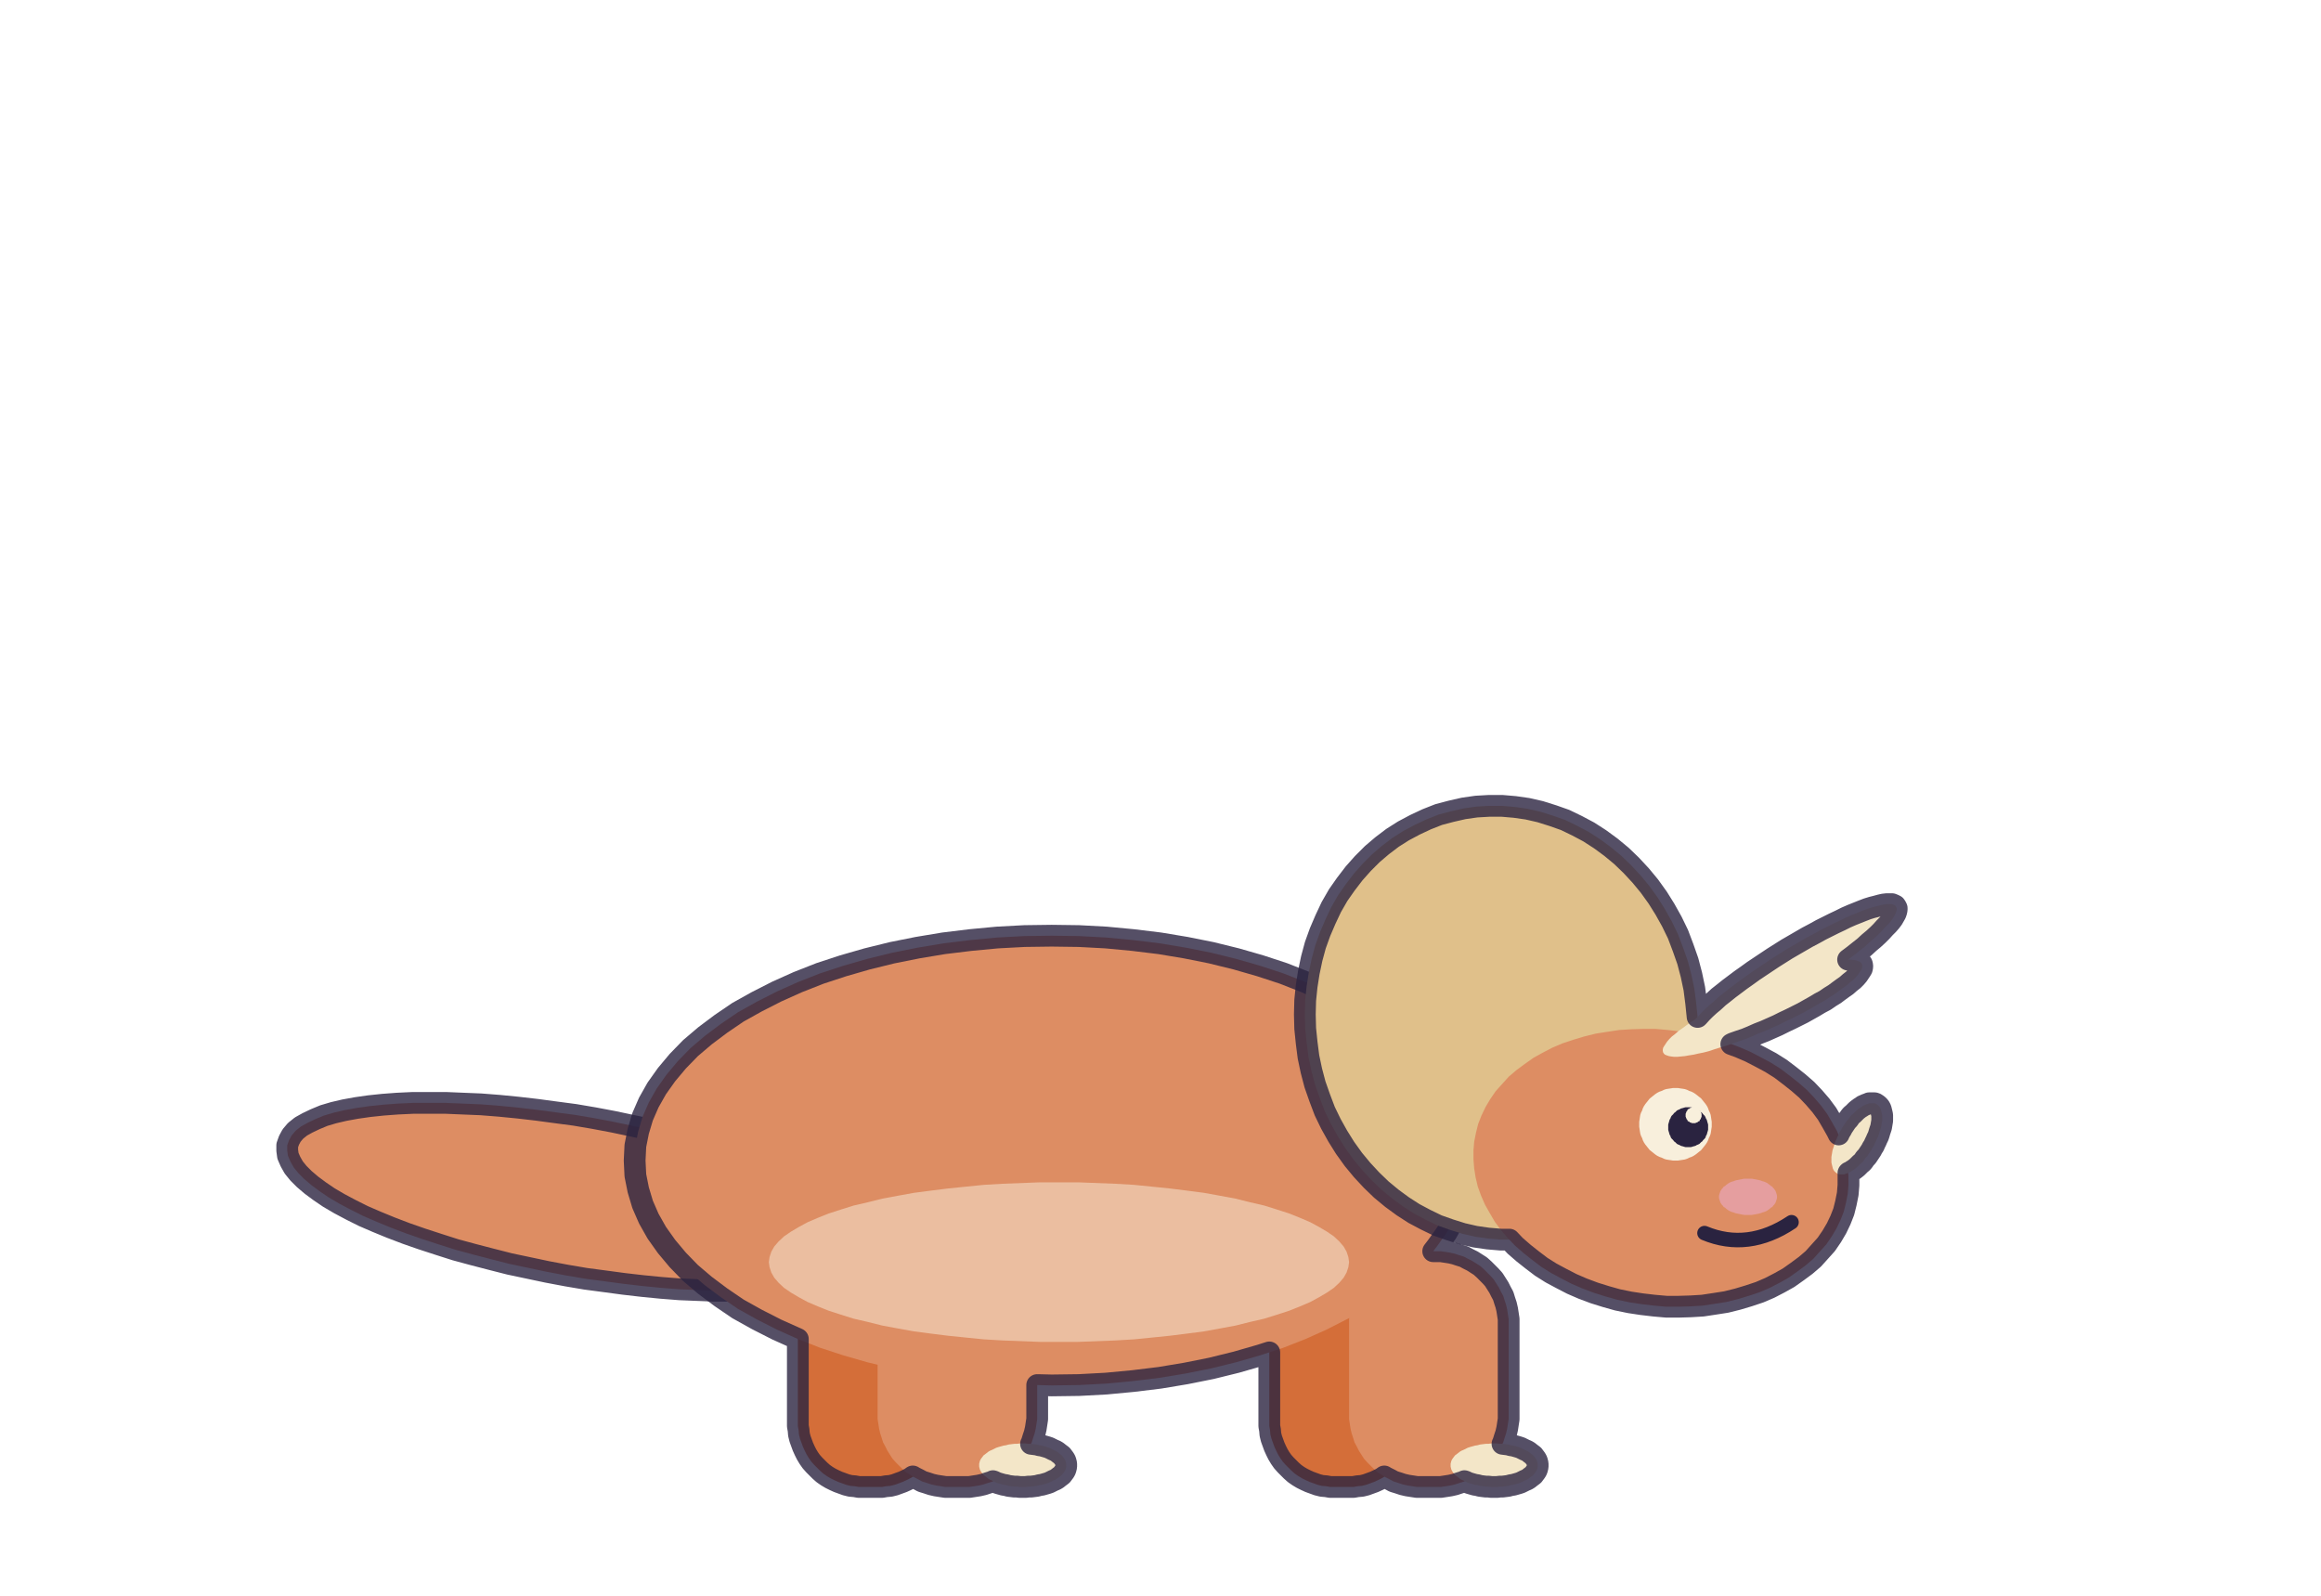
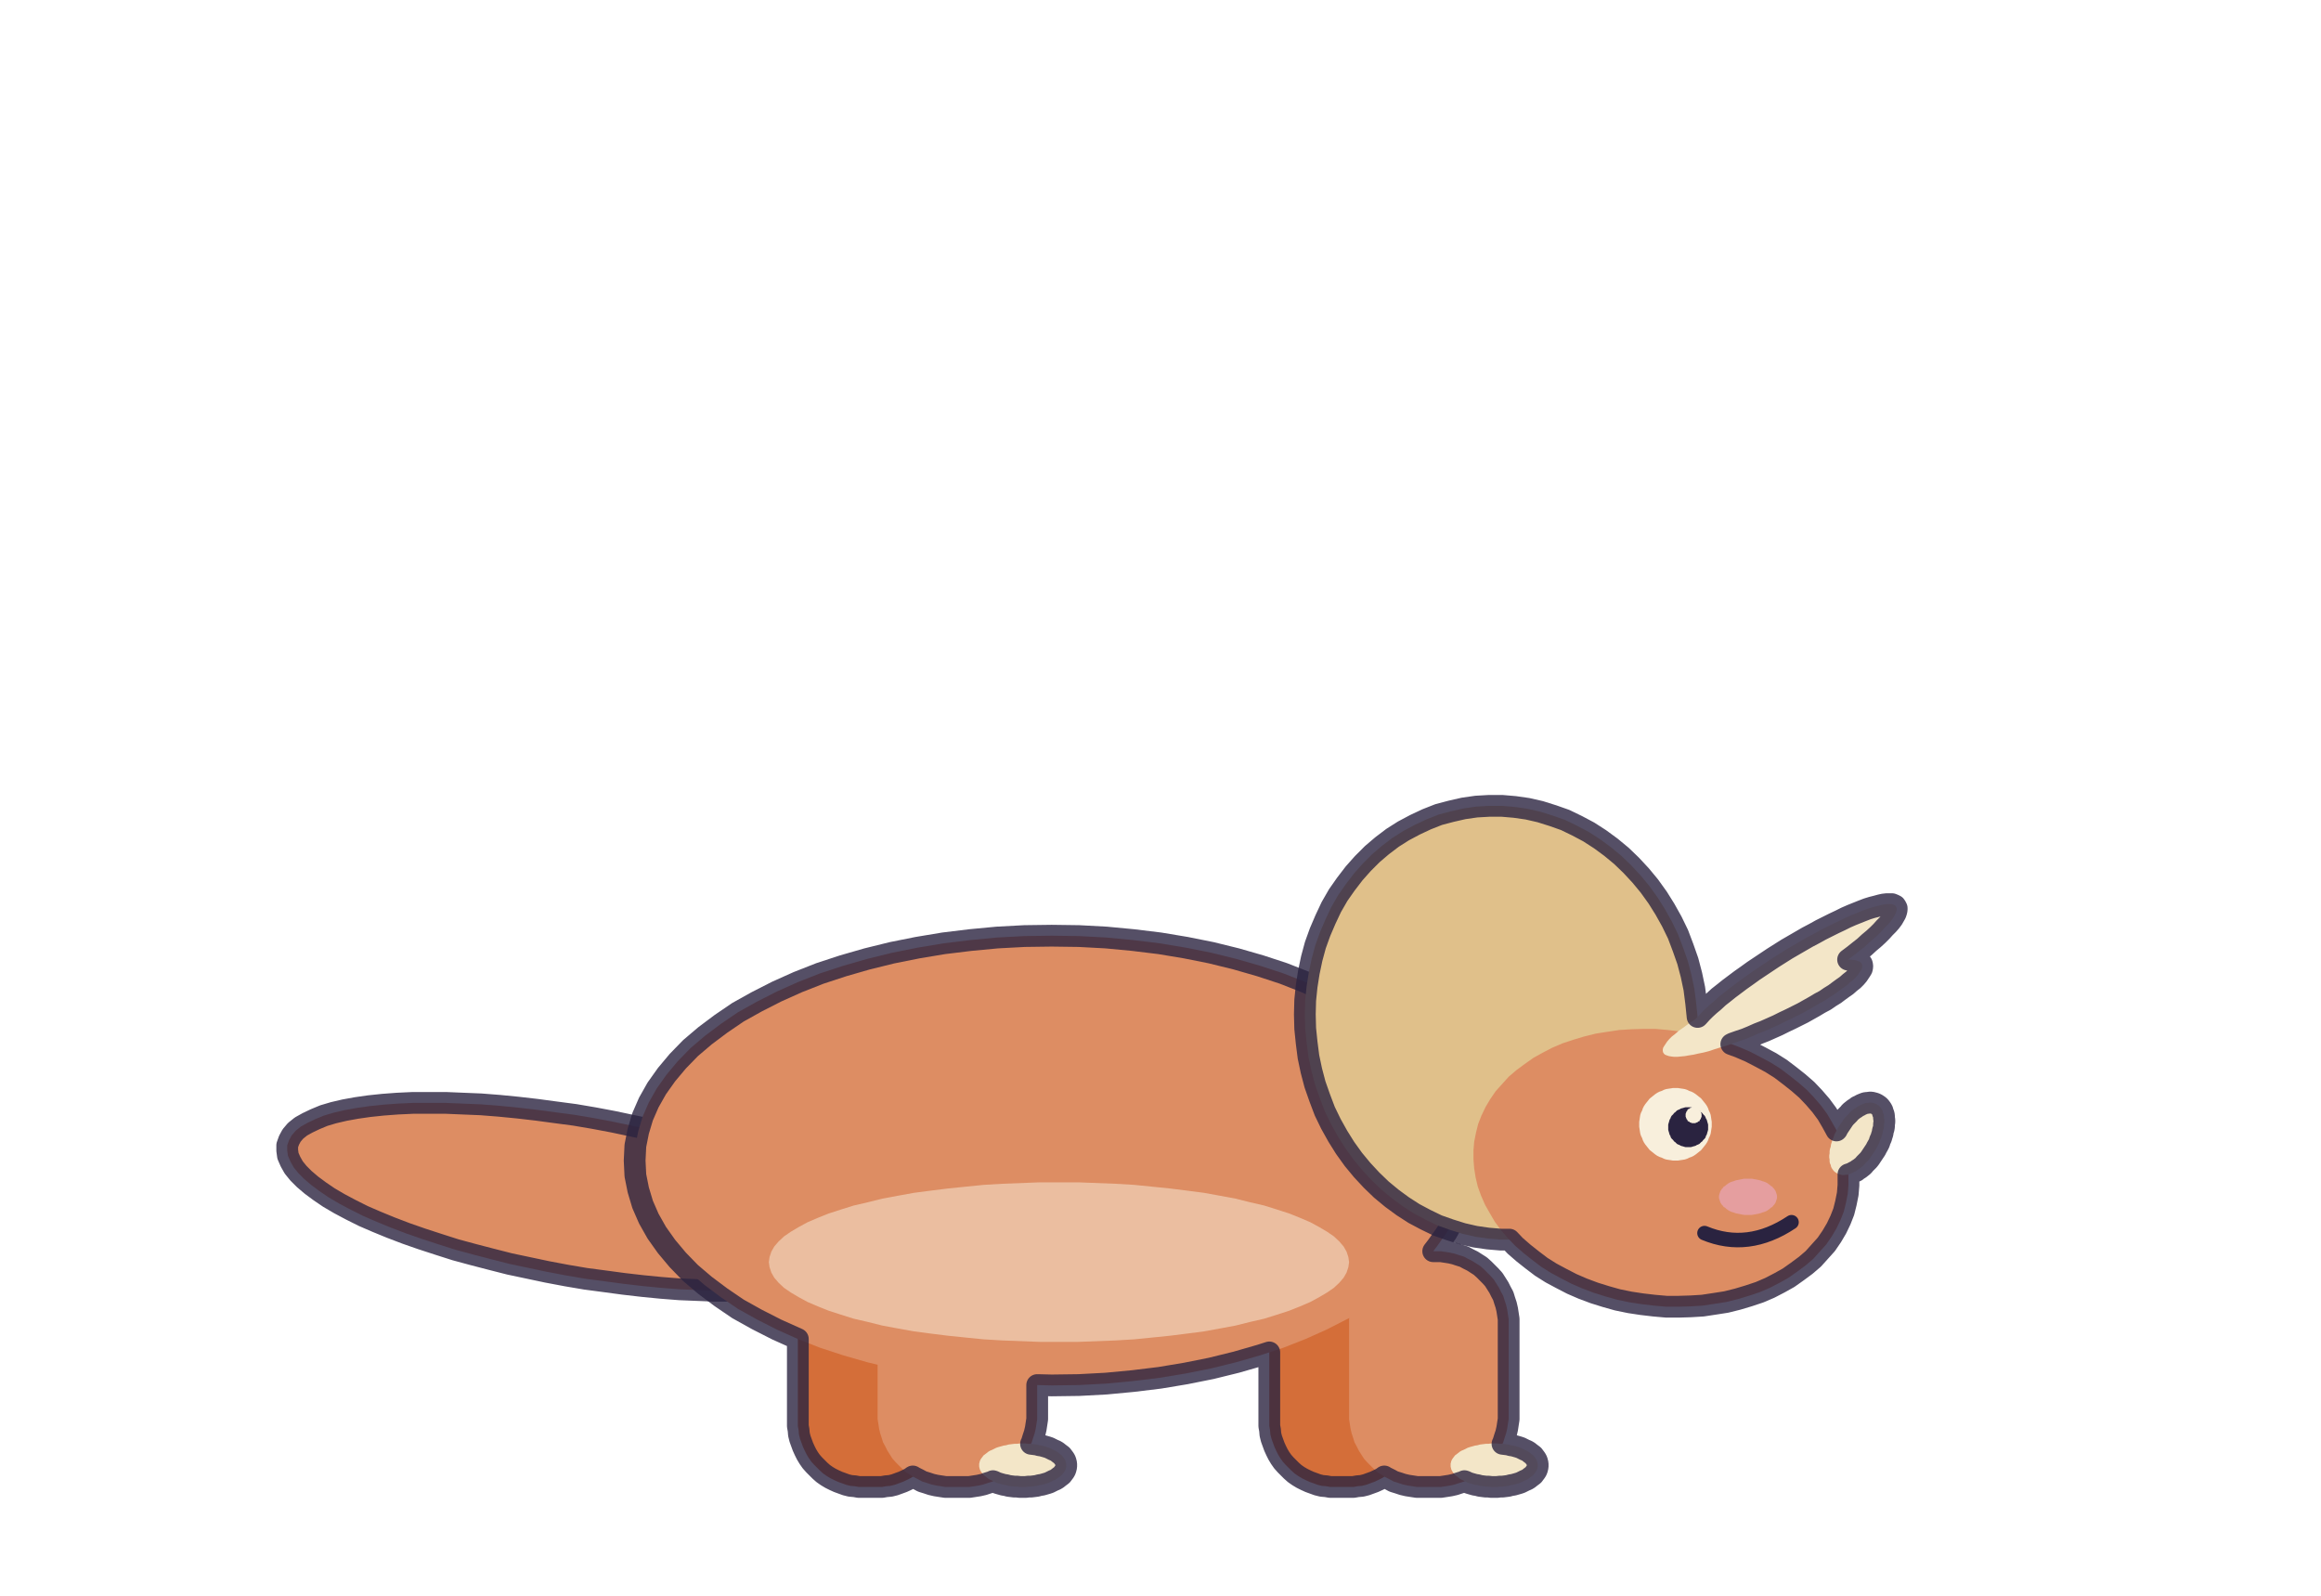
<svg xmlns="http://www.w3.org/2000/svg" version="1.1" width="640" height="440" viewBox="0 0 640 440">
  <g id="root" data-pivot="320 410">
    <g id="tail" data-pivot="190 320">
      <g id="tail_body">
        <path fill="#dd8d63" d="M240.8 344.2L240.3 345.6L239.6 346.9L238.5 348.2L237 349.4L235.2 350.4L233.1 351.4L230.7 352.4L228 353.2L225 353.9L221.7 354.5L218.2 355L214.4 355.4L210.4 355.7L206.1 355.9L201.7 355.9L197.1 355.9L192.3 355.7L187.4 355.5L182.3 355.1L177.2 354.6L172 354L166.8 353.3L161.5 352.6L156.2 351.7L150.9 350.7L145.7 349.6L140.5 348.5L135.4 347.2L130.4 345.9L125.6 344.6L120.9 343.1L116.3 341.6L112 340.1L107.8 338.5L103.9 336.9L100.2 335.3L96.8 333.6L93.6 331.9L90.7 330.2L88.2 328.5L85.9 326.8L83.9 325.1L82.3 323.5L81 321.9L80.1 320.3L79.4 318.7L79.2 317.2L79.2 315.8L79.7 314.4L80.4 313.1L81.5 311.8L83 310.6L84.8 309.6L86.9 308.6L89.3 307.6L92 306.8L95 306.1L98.3 305.5L101.8 305L105.6 304.6L109.6 304.3L113.9 304.1L118.3 304.1L122.9 304.1L127.7 304.3L132.6 304.5L137.7 304.9L142.8 305.4L148 306L153.2 306.7L158.5 307.4L163.8 308.3L169.1 309.3L174.3 310.4L179.5 311.5L184.6 312.8L189.6 314.1L194.4 315.4L199.1 316.9L203.7 318.4L208 319.9L212.2 321.5L216.1 323.1L219.8 324.7L223.2 326.4L226.4 328.1L229.3 329.8L231.8 331.5L234.1 333.2L236.1 334.9L237.7 336.5L239 338.1L239.9 339.7L240.6 341.3L240.8 342.8Z" />
      </g>
      <g id="tail_outline" opacity="0.8">
        <path fill="none" stroke="#2a2340" stroke-width="6" stroke-linejoin="round" stroke-linecap="round" d="M240.8 344.2L240.3 345.6L239.6 346.9L238.5 348.2L237 349.4L235.2 350.4L233.1 351.4L230.7 352.4L228 353.2L225 353.9L221.7 354.5L218.2 355L214.4 355.4L210.4 355.7L206.1 355.9L201.7 355.9L197.1 355.9L192.3 355.7L187.4 355.5L182.3 355.1L177.2 354.6L172 354L166.8 353.3L161.5 352.6L156.2 351.7L150.9 350.7L145.7 349.6L140.5 348.5L135.4 347.2L130.4 345.9L125.6 344.6L120.9 343.1L116.3 341.6L112 340.1L107.8 338.5L103.9 336.9L100.2 335.3L96.8 333.6L93.6 331.9L90.7 330.2L88.2 328.5L85.9 326.8L83.9 325.1L82.3 323.5L81 321.9L80.1 320.3L79.4 318.7L79.2 317.2L79.2 315.8L79.7 314.4L80.4 313.1L81.5 311.8L83 310.6L84.8 309.6L86.9 308.6L89.3 307.6L92 306.8L95 306.1L98.3 305.5L101.8 305L105.6 304.6L109.6 304.3L113.9 304.1L118.3 304.1L122.9 304.1L127.7 304.3L132.6 304.5L137.7 304.9L142.8 305.4L148 306L153.2 306.7L158.5 307.4L163.8 308.3L169.1 309.3L174.3 310.4L179.5 311.5L184.6 312.8L189.6 314.1L194.4 315.4L199.1 316.9L203.7 318.4L208 319.9L212.2 321.5L216.1 323.1L219.8 324.7L223.2 326.4L226.4 328.1L229.3 329.8L231.8 331.5L234.1 333.2L236.1 334.9L237.7 336.5L239 338.1L239.9 339.7L240.6 341.3L240.8 342.8Z" />
      </g>
      <g id="tail_detail">
      </g>
    </g>
    <g id="root_body">
      <path fill="#d46e39" d="M220 392L220 363L220 361.8L220.2 360.7L220.3 359.5L220.6 358.3L221 357.2L221.4 356.1L221.9 355L222.4 354L223 353L223.7 352L224.5 351.1L225.3 350.3L226.1 349.5L227 348.7L228 348L229 347.4L230 346.9L231.1 346.4L232.2 346L233.3 345.6L234.5 345.3L235.7 345.2L236.8 345L238 345L242 345L243.2 345L244.3 345.2L245.5 345.3L246.7 345.6L247.8 346L248.9 346.4L250 346.9L251 347.4L252 348L253 348.7L253.9 349.5L254.7 350.3L255.5 351.1L256.3 352L257 353L257.6 354L258.1 355L258.6 356.1L259 357.2L259.4 358.3L259.7 359.5L259.8 360.7L260 361.8L260 363L260 392L260 393.2L259.8 394.3L259.7 395.5L259.4 396.7L259 397.8L258.6 398.9L258.1 400L257.6 401L257 402L256.3 403L255.5 403.9L254.7 404.7L253.9 405.5L253 406.3L252 407L251 407.6L250 408.1L248.9 408.6L247.8 409L246.7 409.4L245.5 409.7L244.3 409.8L243.2 410L242 410L238 410L236.8 410L235.7 409.8L234.5 409.7L233.3 409.4L232.2 409L231.1 408.6L230 408.1L229 407.6L228 407L227 406.3L226.1 405.5L225.3 404.7L224.5 403.9L223.7 403L223 402L222.4 401L221.9 400L221.4 398.9L221 397.8L220.6 396.7L220.3 395.5L220.2 394.3L220 393.2ZM350 392L350 363L350 361.8L350.2 360.7L350.3 359.5L350.6 358.3L351 357.2L351.4 356.1L351.9 355L352.4 354L353 353L353.7 352L354.5 351.1L355.3 350.3L356.1 349.5L357 348.7L358 348L359 347.4L360 346.9L361.1 346.4L362.2 346L363.3 345.6L364.5 345.3L365.7 345.2L366.8 345L368 345L372 345L373.2 345L374.3 345.2L375.5 345.3L376.7 345.6L377.8 346L378.9 346.4L380 346.9L381 347.4L382 348L383 348.7L383.9 349.5L384.7 350.3L385.5 351.1L386.3 352L387 353L387.6 354L388.1 355L388.6 356.1L389 357.2L389.4 358.3L389.7 359.5L389.8 360.7L390 361.8L390 363L390 392L390 393.2L389.8 394.3L389.7 395.5L389.4 396.7L389 397.8L388.6 398.9L388.1 400L387.6 401L387 402L386.3 403L385.5 403.9L384.7 404.7L383.9 405.5L383 406.3L382 407L381 407.6L380 408.1L378.9 408.6L377.8 409L376.7 409.4L375.5 409.7L374.3 409.8L373.2 410L372 410L368 410L366.8 410L365.7 409.8L364.5 409.7L363.3 409.4L362.2 409L361.1 408.6L360 408.1L359 407.6L358 407L357 406.3L356.1 405.5L355.3 404.7L354.5 403.9L353.7 403L353 402L352.4 401L351.9 400L351.4 398.9L351 397.8L350.6 396.7L350.3 395.5L350.2 394.3L350 393.2Z" />
      <path fill="#dd8d63" d="M404.8 315.9L405 320L404.8 324.1L404 328.1L402.8 332.1L401.1 336L398.9 339.9L396.2 343.7L395.2 345L396 345L397.3 345L398.6 345.2L399.9 345.4L401.2 345.7L402.4 346.1L403.7 346.5L404.8 347.1L406 347.7L407.1 348.4L408.2 349.1L409.2 350L410.1 350.9L411 351.8L411.9 352.8L412.6 353.9L413.3 355L413.9 356.2L414.5 357.3L414.9 358.6L415.3 359.8L415.6 361.1L415.8 362.4L416 363.7L416 365L416 390L416 391.3L415.8 392.6L415.6 393.9L415.3 395.2L414.9 396.4L414.5 397.7L413.9 398.8L413.3 400L412.6 401.1L411.9 402.2L411 403.2L410.1 404.1L409.2 405L408.2 405.9L407.1 406.6L406 407.3L404.8 407.9L403.7 408.5L402.4 408.9L401.2 409.3L399.9 409.6L398.6 409.8L397.3 410L396 410L392 410L390.7 410L389.4 409.8L388.1 409.6L386.8 409.3L385.6 408.9L384.3 408.5L383.2 407.9L382 407.3L380.9 406.6L379.8 405.9L378.8 405L377.9 404.1L377 403.2L376.1 402.2L375.4 401.1L374.7 400L374.1 398.8L373.5 397.7L373.1 396.4L372.7 395.2L372.4 393.9L372.2 392.6L372 391.3L372 390L372 365L372 363.7L372.1 363.4L371.3 363.8L365.8 366.6L360 369.2L353.9 371.6L347.5 373.7L340.9 375.6L334 377.3L327 378.7L319.8 379.9L312.4 380.8L305 381.5L297.5 381.9L290 382L286 381.9L286 390L286 391.3L285.8 392.6L285.6 393.9L285.3 395.2L284.9 396.4L284.5 397.7L283.9 398.8L283.3 400L282.6 401.1L281.9 402.2L281 403.2L280.1 404.1L279.2 405L278.2 405.9L277.1 406.6L276 407.3L274.8 407.9L273.7 408.5L272.4 408.9L271.2 409.3L269.9 409.6L268.6 409.8L267.3 410L266 410L262 410L260.7 410L259.4 409.8L258.1 409.6L256.8 409.3L255.6 408.9L254.3 408.5L253.2 407.9L252 407.3L250.9 406.6L249.8 405.9L248.8 405L247.9 404.1L247 403.2L246.1 402.2L245.4 401.1L244.7 400L244.1 398.8L243.5 397.7L243.1 396.4L242.7 395.2L242.4 393.9L242.2 392.6L242 391.3L242 390L242 376.3L239.1 375.6L232.5 373.7L226.1 371.6L220 369.2L214.2 366.6L208.7 363.8L203.5 360.9L198.8 357.7L194.4 354.4L190.4 351L186.9 347.4L183.8 343.7L181.1 339.9L178.9 336L177.2 332.1L176 328.1L175.2 324.1L175 320L175.2 315.9L176 311.9L177.2 307.9L178.9 304L181.1 300.1L183.8 296.3L186.9 292.6L190.4 289L194.4 285.6L198.8 282.3L203.5 279.1L208.7 276.2L214.2 273.4L220 270.8L226.1 268.4L232.5 266.3L239.1 264.4L246 262.7L253 261.3L260.2 260.1L267.6 259.2L275 258.5L282.5 258.1L290 258L297.5 258.1L305 258.5L312.4 259.2L319.8 260.1L327 261.3L334 262.7L340.9 264.4L347.5 266.3L353.9 268.4L360 270.8L365.8 273.4L371.3 276.2L376.5 279.1L381.2 282.3L385.6 285.6L389.6 289L393.1 292.6L396.2 296.3L398.9 300.1L401.1 304L402.8 307.9L404 311.9Z" />
      <path fill="#ebbea0" d="M372 348L371.8 349.4L371.3 350.9L370.5 352.3L369.3 353.7L367.8 355.1L365.9 356.4L363.7 357.7L361.3 359L358.5 360.2L355.5 361.4L352.1 362.5L348.6 363.6L344.7 364.5L340.7 365.5L336.4 366.3L332 367.1L327.4 367.7L322.6 368.3L317.7 368.8L312.7 369.3L307.6 369.6L302.4 369.8L297.2 370L292 370L286.8 370L281.6 369.8L276.4 369.6L271.3 369.3L266.3 368.8L261.4 368.3L256.6 367.7L252 367.1L247.6 366.3L243.3 365.5L239.3 364.5L235.4 363.6L231.9 362.5L228.5 361.4L225.5 360.2L222.7 359L220.3 357.7L218.1 356.4L216.2 355.1L214.7 353.7L213.5 352.3L212.7 350.9L212.2 349.4L212 348L212.2 346.6L212.7 345.1L213.5 343.7L214.7 342.3L216.2 340.9L218.1 339.6L220.3 338.3L222.7 337L225.5 335.8L228.5 334.6L231.9 333.5L235.4 332.4L239.3 331.5L243.3 330.5L247.6 329.7L252 328.9L256.6 328.3L261.4 327.7L266.3 327.2L271.3 326.7L276.4 326.4L281.6 326.2L286.8 326L292 326L297.2 326L302.4 326.2L307.6 326.4L312.7 326.7L317.7 327.2L322.6 327.7L327.4 328.3L332 328.9L336.4 329.7L340.7 330.5L344.7 331.5L348.6 332.4L352.1 333.5L355.5 334.6L358.5 335.8L361.3 337L363.7 338.3L365.9 339.6L367.8 340.9L369.3 342.3L370.5 343.7L371.3 345.1L371.8 346.6Z" />
      <path fill="#f3e6c8" d="M294 403.6L294 404L294 404.4L293.9 404.8L293.8 405.2L293.6 405.6L293.4 405.9L293.1 406.3L292.8 406.7L292.4 407L292 407.3L291.5 407.7L291 408L290.5 408.2L289.9 408.5L289.3 408.8L288.7 409L288 409.2L287.3 409.4L286.6 409.5L285.9 409.7L285.1 409.8L284.3 409.9L283.6 409.9L282.8 410L282 410L281.2 410L280.4 409.9L279.7 409.9L278.9 409.8L278.1 409.7L277.4 409.5L276.7 409.4L276 409.2L275.3 409L274.7 408.8L274.1 408.5L273.5 408.2L273 408L272.5 407.7L272 407.3L271.6 407L271.2 406.7L270.9 406.3L270.6 405.9L270.4 405.6L270.2 405.2L270.1 404.8L270 404.4L270 404L270 403.6L270.1 403.2L270.2 402.8L270.4 402.4L270.6 402.1L270.9 401.7L271.2 401.3L271.6 401L272 400.7L272.5 400.3L273 400L273.5 399.8L274.1 399.5L274.7 399.2L275.3 399L276 398.8L276.7 398.6L277.4 398.5L278.1 398.3L278.9 398.2L279.7 398.1L280.4 398.1L281.2 398L282 398L282.8 398L283.6 398.1L284.3 398.1L285.1 398.2L285.9 398.3L286.6 398.5L287.3 398.6L288 398.8L288.7 399L289.3 399.2L289.9 399.5L290.5 399.8L291 400L291.5 400.3L292 400.7L292.4 401L292.8 401.3L293.1 401.7L293.4 402.1L293.6 402.4L293.8 402.8L293.9 403.2ZM424 403.6L424 404L424 404.4L423.9 404.8L423.8 405.2L423.6 405.6L423.4 405.9L423.1 406.3L422.8 406.7L422.4 407L422 407.3L421.5 407.7L421 408L420.5 408.2L419.9 408.5L419.3 408.8L418.7 409L418 409.2L417.3 409.4L416.6 409.5L415.9 409.7L415.1 409.8L414.3 409.9L413.6 409.9L412.8 410L412 410L411.2 410L410.4 409.9L409.7 409.9L408.9 409.8L408.1 409.7L407.4 409.5L406.7 409.4L406 409.2L405.3 409L404.7 408.8L404.1 408.5L403.5 408.2L403 408L402.5 407.7L402 407.3L401.6 407L401.2 406.7L400.9 406.3L400.6 405.9L400.4 405.6L400.2 405.2L400.1 404.8L400 404.4L400 404L400 403.6L400.1 403.2L400.2 402.8L400.4 402.4L400.6 402.1L400.9 401.7L401.2 401.3L401.6 401L402 400.7L402.5 400.3L403 400L403.5 399.8L404.1 399.5L404.7 399.2L405.3 399L406 398.8L406.7 398.6L407.4 398.5L408.1 398.3L408.9 398.2L409.7 398.1L410.4 398.1L411.2 398L412 398L412.8 398L413.6 398.1L414.3 398.1L415.1 398.2L415.9 398.3L416.6 398.5L417.3 398.6L418 398.8L418.7 399L419.3 399.2L419.9 399.5L420.5 399.8L421 400L421.5 400.3L422 400.7L422.4 401L422.8 401.3L423.1 401.7L423.4 402.1L423.6 402.4L423.8 402.8L423.9 403.2Z" />
    </g>
    <g id="root_outline" opacity="0.8">
      <path fill="none" stroke="#2a2340" stroke-width="6" stroke-linejoin="round" stroke-linecap="round" d="M402.8 307.9L404 311.9L404.8 315.9L405 320L404.8 324.1L404 328.1L402.8 332.1L401.1 336L398.9 339.9L396.2 343.7L395.2 345L396 345L397.3 345L398.6 345.2L399.9 345.4L401.2 345.7L402.4 346.1L403.7 346.5L404.8 347.1L406 347.7L407.1 348.4L408.2 349.1L409.2 350L410.1 350.9L411 351.8L411.9 352.8L412.6 353.9L413.3 355L413.9 356.2L414.5 357.3L414.9 358.6L415.3 359.8L415.6 361.1L415.8 362.4L416 363.7L416 365L416 390L416 391.3L415.8 392.6L415.6 393.9L415.3 395.2L414.9 396.4L414.5 397.7L414.3 398.1L415.1 398.2L415.9 398.3L416.6 398.5L417.3 398.6L418 398.8L418.7 399L419.3 399.2L419.9 399.5L420.5 399.8L421 400L421.5 400.3L422 400.7L422.4 401L422.8 401.3L423.1 401.7L423.4 402.1L423.6 402.4L423.8 402.8L423.9 403.2L424 403.6L424 404L424 404.4L423.9 404.8L423.8 405.2L423.6 405.6L423.4 405.9L423.1 406.3L422.8 406.7L422.4 407L422 407.3L421.5 407.7L421 408L420.5 408.2L419.9 408.5L419.3 408.8L418.7 409L418 409.2L417.3 409.4L416.6 409.5L415.9 409.7L415.1 409.8L414.3 409.9L413.6 409.9L412.8 410L412 410L411.2 410L410.4 409.9L409.7 409.9L408.9 409.8L408.1 409.7L407.4 409.5L406.7 409.4L406 409.2L405.3 409L404.7 408.8L404.1 408.5L403.8 408.4L403.7 408.5L402.4 408.9L401.2 409.3L399.9 409.6L398.6 409.8L397.3 410L396 410L392 410L390.7 410L389.4 409.8L388.1 409.6L386.8 409.3L385.6 408.9L384.3 408.5L383.2 407.9L382 407.3L381.7 407.1L381 407.6L380 408.1L378.9 408.6L377.8 409L376.7 409.4L375.5 409.7L374.3 409.8L373.2 410L372 410L368 410L366.8 410L365.7 409.8L364.5 409.7L363.3 409.4L362.2 409L361.1 408.6L360 408.1L359 407.6L358 407L357 406.3L356.1 405.5L355.3 404.7L354.5 403.9L353.7 403L353 402L352.4 401L351.9 400L351.4 398.9L351 397.8L350.6 396.7L350.3 395.5L350.2 394.3L350 393.2L350 392L350 372.9L347.5 373.7L340.9 375.6L334 377.3L327 378.7L319.8 379.9L312.4 380.8L305 381.5L297.5 381.9L290 382L286 381.9L286 390L286 391.3L285.8 392.6L285.6 393.9L285.3 395.2L284.9 396.4L284.5 397.7L284.3 398.1L285.1 398.2L285.9 398.3L286.6 398.5L287.3 398.6L288 398.8L288.7 399L289.3 399.2L289.9 399.5L290.5 399.8L291 400L291.5 400.3L292 400.7L292.4 401L292.8 401.3L293.1 401.7L293.4 402.1L293.6 402.4L293.8 402.8L293.9 403.2L294 403.6L294 404L294 404.4L293.9 404.8L293.8 405.2L293.6 405.6L293.4 405.9L293.1 406.3L292.8 406.7L292.4 407L292 407.3L291.5 407.7L291 408L290.5 408.2L289.9 408.5L289.3 408.8L288.7 409L288 409.2L287.3 409.4L286.6 409.5L285.9 409.7L285.1 409.8L284.3 409.9L283.6 409.9L282.8 410L282 410L281.2 410L280.4 409.9L279.7 409.9L278.9 409.8L278.1 409.7L277.4 409.5L276.7 409.4L276 409.2L275.3 409L274.7 408.8L274.1 408.5L273.8 408.4L273.7 408.5L272.4 408.9L271.2 409.3L269.9 409.6L268.6 409.8L267.3 410L266 410L262 410L260.7 410L259.4 409.8L258.1 409.6L256.8 409.3L255.6 408.9L254.3 408.5L253.2 407.9L252 407.3L251.7 407.1L251 407.6L250 408.1L248.9 408.6L247.8 409L246.7 409.4L245.5 409.7L244.3 409.8L243.2 410L242 410L238 410L236.8 410L235.7 409.8L234.5 409.7L233.3 409.4L232.2 409L231.1 408.6L230 408.1L229 407.6L228 407L227 406.3L226.1 405.5L225.3 404.7L224.5 403.9L223.7 403L223 402L222.4 401L221.9 400L221.4 398.9L221 397.8L220.6 396.7L220.3 395.5L220.2 394.3L220 393.2L220 392L220 369.2L214.2 366.6L208.7 363.8L203.5 360.9L198.8 357.7L194.4 354.4L190.4 351L186.9 347.4L183.8 343.7L181.1 339.9L178.9 336L177.2 332.1L176 328.1L175.2 324.1L175 320L175.2 315.9L176 311.9L177.2 307.9L178.9 304L181.1 300.1L183.8 296.3L186.9 292.6L190.4 289L194.4 285.6L198.8 282.3L203.5 279.1L208.7 276.2L214.2 273.4L220 270.8L226.1 268.4L232.5 266.3L239.1 264.4L246 262.7L253 261.3L260.2 260.1L267.6 259.2L275 258.5L282.5 258.1L290 258L297.5 258.1L305 258.5L312.4 259.2L319.8 260.1L327 261.3L334 262.7L340.9 264.4L347.5 266.3L353.9 268.4L360 270.8L365.8 273.4L371.3 276.2L376.5 279.1L381.2 282.3L385.6 285.6L389.6 289L393.1 292.6L396.2 296.3L398.9 300.1L401.1 304Z" />
    </g>
    <g id="root_detail">
      <path fill="#f3e6c8" d="M431 249.7L431 250L431 250.3L431 250.7L430.9 251L430.8 251.3L430.7 251.6L430.6 251.9L430.5 252.2L430.3 252.5L430.2 252.8L430 253L429.8 253.3L429.5 253.5L429.3 253.8L429 254L428.8 254.2L428.5 254.3L428.2 254.5L427.9 254.6L427.6 254.7L427.3 254.8L427 254.9L426.7 255L426.3 255L426 255L425.7 255L425.3 255L425 254.9L424.7 254.8L424.4 254.7L424.1 254.6L423.8 254.5L423.5 254.3L423.2 254.2L423 254L422.7 253.8L422.5 253.5L422.2 253.3L422 253L421.8 252.8L421.7 252.5L421.5 252.2L421.4 251.9L421.3 251.6L421.2 251.3L421.1 251L421 250.7L421 250.3L421 250L421 249.7L421 249.3L421.1 249L421.2 248.7L421.3 248.4L421.4 248.1L421.5 247.8L421.7 247.5L421.8 247.2L422 247L422.2 246.7L422.5 246.5L422.7 246.2L423 246L423.2 245.8L423.5 245.7L423.8 245.5L424.1 245.4L424.4 245.3L424.7 245.2L425 245.1L425.3 245L425.7 245L426 245L426.3 245L426.7 245L427 245.1L427.3 245.2L427.6 245.3L427.9 245.4L428.2 245.5L428.5 245.7L428.8 245.8L429 246L429.3 246.2L429.5 246.5L429.8 246.7L430 247L430.2 247.2L430.3 247.5L430.5 247.8L430.6 248.1L430.7 248.4L430.8 248.7L430.9 249L431 249.3ZM413 255.7L413 256L413 256.3L413 256.7L412.9 257L412.8 257.3L412.7 257.6L412.6 257.9L412.5 258.2L412.3 258.5L412.2 258.8L412 259L411.8 259.3L411.5 259.5L411.3 259.8L411 260L410.8 260.2L410.5 260.3L410.2 260.5L409.9 260.6L409.6 260.7L409.3 260.8L409 260.9L408.7 261L408.3 261L408 261L407.7 261L407.3 261L407 260.9L406.7 260.8L406.4 260.7L406.1 260.6L405.8 260.5L405.5 260.3L405.2 260.2L405 260L404.7 259.8L404.5 259.5L404.2 259.3L404 259L403.8 258.8L403.7 258.5L403.5 258.2L403.4 257.9L403.3 257.6L403.2 257.3L403.1 257L403 256.7L403 256.3L403 256L403 255.7L403 255.3L403.1 255L403.2 254.7L403.3 254.4L403.4 254.1L403.5 253.8L403.7 253.5L403.8 253.2L404 253L404.2 252.7L404.5 252.5L404.7 252.2L405 252L405.2 251.8L405.5 251.7L405.8 251.5L406.1 251.4L406.4 251.3L406.7 251.2L407 251.1L407.3 251L407.7 251L408 251L408.3 251L408.7 251L409 251.1L409.3 251.2L409.6 251.3L409.9 251.4L410.2 251.5L410.5 251.7L410.8 251.8L411 252L411.3 252.2L411.5 252.5L411.8 252.7L412 253L412.2 253.2L412.3 253.5L412.5 253.8L412.6 254.1L412.7 254.4L412.8 254.7L412.9 255L413 255.3Z" />
    </g>
    <g id="head" data-pivot="430 300">
      <g id="head_body">
        <path fill="#e0c08a" d="M467.2 272.6L467.7 276.5L468.1 280.4L468.2 284.3L468.1 288.2L467.7 292.1L467.1 295.9L466.3 299.7L465.3 303.4L464 307L462.5 310.5L460.9 313.9L459 317.2L456.9 320.2L454.6 323.2L452.2 325.9L449.6 328.5L446.9 330.8L444 333L441 334.9L437.8 336.6L434.6 338.1L431.3 339.4L427.9 340.3L424.4 341.1L420.9 341.6L417.4 341.8L413.8 341.8L410.3 341.5L406.8 341L403.3 340.2L399.8 339.1L396.4 337.9L393.1 336.3L389.9 334.6L386.8 332.6L383.8 330.4L380.9 328L378.2 325.4L375.6 322.6L373.2 319.7L370.9 316.5L368.9 313.3L367 309.9L365.3 306.4L363.9 302.7L362.6 299L361.6 295.2L360.8 291.4L360.3 287.5L359.9 283.6L359.8 279.7L359.9 275.8L360.3 271.9L360.9 268.1L361.7 264.3L362.7 260.6L364 257L365.5 253.5L367.1 250.1L369 246.8L371.1 243.8L373.4 240.8L375.8 238.1L378.4 235.5L381.1 233.2L384 231L387 229.1L390.2 227.4L393.4 225.9L396.7 224.6L400.1 223.7L403.6 222.9L407.1 222.4L410.6 222.2L414.2 222.2L417.7 222.5L421.2 223L424.7 223.8L428.2 224.9L431.6 226.1L434.9 227.7L438.1 229.4L441.2 231.4L444.2 233.6L447.1 236L449.8 238.6L452.4 241.4L454.8 244.3L457.1 247.5L459.1 250.7L461 254.1L462.7 257.6L464.1 261.3L465.4 265L466.4 268.8Z" />
        <path fill="#dd8d63" d="M509.5 329.2L509 331.7L508.4 334.1L507.5 336.4L506.4 338.7L505.1 340.9L503.6 343.1L501.8 345.1L500 347.1L497.9 348.9L495.6 350.6L493.2 352.3L490.7 353.7L488 355.1L485.2 356.3L482.2 357.3L479.2 358.2L476 359L472.8 359.5L469.5 360L466.2 360.2L462.9 360.3L459.5 360.3L456.1 360L452.7 359.6L449.4 359.1L446 358.4L442.8 357.5L439.6 356.5L436.4 355.3L433.4 354L430.5 352.5L427.7 351L425 349.3L422.5 347.4L420.1 345.5L417.8 343.5L415.8 341.4L413.9 339.2L412.2 336.9L410.8 334.5L409.5 332.2L408.4 329.7L407.5 327.2L406.9 324.7L406.5 322.2L406.3 319.7L406.3 317.2L406.5 314.8L407 312.3L407.6 309.9L408.5 307.6L409.6 305.3L410.9 303.1L412.4 300.9L414.2 298.9L416 296.9L418.1 295.1L420.4 293.4L422.8 291.7L425.3 290.3L428 288.9L430.8 287.7L433.8 286.7L436.8 285.8L440 285L443.2 284.5L446.5 284L449.8 283.8L453.1 283.7L456.5 283.7L459.9 284L463.3 284.4L466.6 284.9L470 285.6L473.2 286.5L476.4 287.5L479.6 288.7L482.6 290L485.5 291.5L488.3 293L491 294.7L493.5 296.6L495.9 298.5L498.2 300.5L500.2 302.6L502.1 304.8L503.8 307.1L505.2 309.5L506.5 311.8L507.6 314.3L508.5 316.8L509.1 319.3L509.5 321.8L509.7 324.3L509.7 326.8Z" />
-         <path fill="#f3e6c8" d="M522.6 249.7L522.8 250L523 250.4L523 250.8L522.9 251.3L522.7 251.9L522.3 252.6L521.9 253.3L521.3 254.1L520.6 254.9L519.7 255.8L518.8 256.8L517.8 257.8L516.6 258.9L515.4 259.9L514.1 261.1L512.7 262.2L511.2 263.4L509.6 264.6L510.4 264.6L511.2 264.7L511.8 264.8L512.4 265L512.9 265.2L513.2 265.5L513.4 265.8L513.5 266.2L513.5 266.6L513.4 267.1L513.1 267.6L512.7 268.2L512.3 268.8L511.7 269.5L511 270.2L510.1 270.9L509.2 271.7L508.2 272.4L507.1 273.2L505.9 274.1L504.6 274.9L503.3 275.8L501.8 276.6L500.3 277.5L498.7 278.4L497.1 279.3L495.5 280.1L493.7 281L492 281.8L490.2 282.7L488.4 283.5L486.6 284.3L484.8 285L483 285.8L481.3 286.5L479.5 287.1L477.8 287.7L476.1 288.3L474.4 288.8L472.8 289.3L471.3 289.8L469.8 290.2L468.3 290.5L467 290.8L465.7 291L464.6 291.2L463.5 291.3L462.5 291.4L461.6 291.4L460.8 291.3L460.2 291.2L459.6 291L459.1 290.8L458.8 290.5L458.6 290.2L458.5 289.8L458.5 289.4L458.6 288.9L458.9 288.4L459.3 287.8L459.7 287.2L460.3 286.5L461 285.8L461.9 285.1L462.8 284.3L463.8 283.6L464.9 282.8L466.1 281.9L467.4 281.1L467.5 281L468.3 280.2L469.2 279.2L470.2 278.2L471.4 277.1L472.6 276.1L473.9 274.9L475.3 273.8L476.8 272.6L478.4 271.4L480 270.2L481.7 269L483.5 267.7L485.3 266.5L487.1 265.3L488.9 264.1L490.8 262.9L492.7 261.7L494.6 260.6L496.5 259.5L498.4 258.4L500.3 257.4L502.1 256.4L503.9 255.5L505.7 254.6L507.4 253.8L509 253L510.6 252.3L512.1 251.7L513.6 251.1L514.9 250.6L516.2 250.2L517.4 249.9L518.5 249.6L519.4 249.4L520.3 249.3L521 249.3L521.7 249.3L522.2 249.5ZM516.9 304.2L517.2 304.3L517.5 304.5L517.8 304.7L518 304.9L518.2 305.1L518.4 305.4L518.6 305.8L518.7 306.2L518.8 306.6L518.9 307L519 307.5L519 308L519 308.5L519 309L518.9 309.6L518.8 310.2L518.7 310.8L518.5 311.4L518.3 312L518.1 312.7L517.9 313.3L517.6 313.9L517.3 314.6L517 315.2L516.7 315.9L516.3 316.5L516 317.1L515.6 317.7L515.2 318.3L514.8 318.9L514.3 319.4L513.9 320L513.5 320.5L513 320.9L512.5 321.4L512.1 321.8L511.6 322.2L511.2 322.5L510.7 322.8L510.3 323.1L509.8 323.3L509.4 323.5L509 323.6L508.6 323.8L508.2 323.8L507.8 323.8L507.5 323.8L507.1 323.8L506.8 323.7L506.5 323.5L506.2 323.3L506 323.1L505.8 322.9L505.6 322.6L505.4 322.2L505.3 321.8L505.2 321.4L505.1 321L505 320.5L505 320L505 319.5L505 319L505.1 318.4L505.2 317.8L505.3 317.2L505.5 316.6L505.7 316L505.9 315.3L506.1 314.7L506.4 314.1L506.7 313.4L507 312.8L507.3 312.1L507.7 311.5L508 310.9L508.4 310.3L508.8 309.7L509.2 309.1L509.7 308.6L510.1 308L510.5 307.5L511 307.1L511.5 306.6L511.9 306.2L512.4 305.8L512.8 305.5L513.3 305.2L513.7 304.9L514.2 304.7L514.6 304.5L515 304.4L515.4 304.2L515.8 304.2L516.2 304.2L516.5 304.2Z" />
+         <path fill="#f3e6c8" d="M522.6 249.7L522.8 250L523 250.4L523 250.8L522.9 251.3L522.7 251.9L522.3 252.6L521.9 253.3L521.3 254.1L520.6 254.9L519.7 255.8L518.8 256.8L517.8 257.8L516.6 258.9L515.4 259.9L514.1 261.1L512.7 262.2L511.2 263.4L509.6 264.6L510.4 264.6L511.2 264.7L511.8 264.8L512.4 265L512.9 265.2L513.2 265.5L513.4 265.8L513.5 266.2L513.5 266.6L513.4 267.1L513.1 267.6L512.7 268.2L512.3 268.8L511.7 269.5L511 270.2L510.1 270.9L509.2 271.7L508.2 272.4L507.1 273.2L505.9 274.1L504.6 274.9L503.3 275.8L501.8 276.6L500.3 277.5L498.7 278.4L497.1 279.3L495.5 280.1L493.7 281L492 281.8L490.2 282.7L488.4 283.5L486.6 284.3L484.8 285L483 285.8L481.3 286.5L479.5 287.1L477.8 287.7L476.1 288.3L474.4 288.8L472.8 289.3L471.3 289.8L469.8 290.2L468.3 290.5L467 290.8L465.7 291L464.6 291.2L463.5 291.3L462.5 291.4L461.6 291.4L460.8 291.3L460.2 291.2L459.6 291L459.1 290.8L458.8 290.5L458.6 290.2L458.5 289.8L458.5 289.4L458.6 288.9L458.9 288.4L459.3 287.8L459.7 287.2L460.3 286.5L461 285.8L461.9 285.1L462.8 284.3L463.8 283.6L464.9 282.8L466.1 281.9L467.4 281.1L467.5 281L468.3 280.2L469.2 279.2L470.2 278.2L471.4 277.1L472.6 276.1L473.9 274.9L475.3 273.8L476.8 272.6L478.4 271.4L480 270.2L481.7 269L483.5 267.7L485.3 266.5L487.1 265.3L488.9 264.1L490.8 262.9L492.7 261.7L494.6 260.6L496.5 259.5L498.4 258.4L500.3 257.4L502.1 256.4L503.9 255.5L505.7 254.6L507.4 253.8L509 253L510.6 252.3L512.1 251.7L513.6 251.1L514.9 250.6L516.2 250.2L517.4 249.9L518.5 249.6L519.4 249.4L520.3 249.3L521 249.3L521.7 249.3L522.2 249.5ZM516.8 304.2L517.1 304.3L517.5 304.5L517.8 304.7L518.1 304.9L518.4 305.2L518.7 305.6L518.9 305.9L519.1 306.3L519.2 306.8L519.4 307.2L519.5 307.7L519.5 308.3L519.6 308.8L519.6 309.4L519.5 310L519.5 310.6L519.4 311.2L519.2 311.8L519.1 312.5L518.9 313.1L518.7 313.8L518.4 314.4L518.2 315.1L517.9 315.7L517.5 316.4L517.2 317L516.8 317.6L516.4 318.2L516 318.8L515.6 319.4L515.2 319.9L514.7 320.4L514.2 320.9L513.8 321.4L513.3 321.8L512.8 322.2L512.3 322.5L511.8 322.9L511.3 323.1L510.8 323.4L510.3 323.6L509.8 323.8L509.4 323.9L508.9 323.9L508.5 324L508 324L507.6 323.9L507.2 323.8L506.9 323.7L506.5 323.5L506.2 323.3L505.9 323.1L505.6 322.8L505.3 322.4L505.1 322.1L504.9 321.7L504.8 321.2L504.6 320.8L504.5 320.3L504.5 319.7L504.4 319.2L504.4 318.6L504.5 318L504.5 317.4L504.6 316.8L504.8 316.2L504.9 315.5L505.1 314.9L505.3 314.2L505.6 313.6L505.8 312.9L506.1 312.3L506.5 311.6L506.8 311L507.2 310.4L507.6 309.8L508 309.2L508.4 308.6L508.8 308.1L509.3 307.6L509.8 307.1L510.2 306.6L510.7 306.2L511.2 305.8L511.7 305.5L512.2 305.1L512.7 304.9L513.2 304.6L513.7 304.4L514.2 304.2L514.6 304.1L515.1 304.1L515.5 304L516 304L516.4 304.1Z" />
        <path fill="#f8efdc" d="M472 310L472 310.7L471.9 311.3L471.8 312L471.7 312.6L471.5 313.2L471.2 313.8L471 314.4L470.7 315L470.3 315.6L469.9 316.1L469.5 316.6L469.1 317.1L468.6 317.5L468.1 317.9L467.6 318.3L467 318.7L466.4 319L465.8 319.2L465.2 319.5L464.6 319.7L464 319.8L463.3 319.9L462.7 320L462 320L461.3 320L460.7 319.9L460 319.8L459.4 319.7L458.8 319.5L458.2 319.2L457.6 319L457 318.7L456.4 318.3L455.9 317.9L455.4 317.5L454.9 317.1L454.5 316.6L454.1 316.1L453.7 315.6L453.3 315L453 314.4L452.8 313.8L452.5 313.2L452.3 312.6L452.2 312L452.1 311.3L452 310.7L452 310L452 309.3L452.1 308.7L452.2 308L452.3 307.4L452.5 306.8L452.8 306.2L453 305.6L453.3 305L453.7 304.4L454.1 303.9L454.5 303.4L454.9 302.9L455.4 302.5L455.9 302.1L456.4 301.7L457 301.3L457.6 301L458.2 300.8L458.8 300.5L459.4 300.3L460 300.2L460.7 300.1L461.3 300L462 300L462.7 300L463.3 300.1L464 300.2L464.6 300.3L465.2 300.5L465.8 300.8L466.4 301L467 301.3L467.6 301.7L468.1 302.1L468.6 302.5L469.1 302.9L469.5 303.4L469.9 303.9L470.3 304.4L470.7 305L471 305.6L471.2 306.2L471.5 306.8L471.7 307.4L471.8 308L471.9 308.7L472 309.3Z" />
        <path fill="#2a2340" d="M471 310.8L471 311.2L471 311.5L470.9 311.9L470.8 312.2L470.7 312.6L470.6 312.9L470.4 313.2L470.3 313.6L470.1 313.9L469.9 314.1L469.6 314.4L469.4 314.7L469.1 314.9L468.8 315.2L468.6 315.4L468.2 315.6L467.9 315.7L467.6 315.9L467.3 316L466.9 316.1L466.6 316.2L466.2 316.3L465.9 316.3L465.5 316.3L465.1 316.3L464.8 316.3L464.4 316.2L464.1 316.1L463.7 316L463.4 315.9L463.1 315.7L462.8 315.6L462.4 315.4L462.2 315.2L461.9 314.9L461.6 314.7L461.4 314.4L461.1 314.1L460.9 313.9L460.7 313.6L460.6 313.2L460.4 312.9L460.3 312.6L460.2 312.2L460.1 311.9L460 311.5L460 311.2L460 310.8L460 310.4L460 310.1L460.1 309.7L460.2 309.4L460.3 309L460.4 308.7L460.6 308.4L460.7 308.1L460.9 307.7L461.1 307.5L461.4 307.2L461.6 306.9L461.9 306.7L462.2 306.4L462.4 306.2L462.8 306L463.1 305.9L463.4 305.7L463.7 305.6L464.1 305.5L464.4 305.4L464.8 305.3L465.1 305.3L465.5 305.3L465.9 305.3L466.2 305.3L466.6 305.4L466.9 305.5L467.3 305.6L467.6 305.7L467.9 305.9L468.2 306L468.6 306.2L468.8 306.4L469.1 306.7L469.4 306.9L469.6 307.2L469.9 307.5L470.1 307.7L470.3 308.1L470.4 308.4L470.6 308.7L470.7 309L470.8 309.4L470.9 309.7L471 310.1L471 310.4Z" />
      </g>
      <g id="head_outline" opacity="0.8">
-         <path fill="none" stroke="#2a2340" stroke-width="6" stroke-linejoin="round" stroke-linecap="round" d="M522.2 249.5L522.6 249.7L522.8 250L523 250.4L523 250.8L522.9 251.3L522.7 251.9L522.3 252.6L521.9 253.3L521.3 254.1L520.6 254.9L519.7 255.8L518.8 256.8L517.8 257.8L516.6 258.9L515.4 259.9L514.1 261.1L512.7 262.2L511.2 263.4L509.6 264.6L510.4 264.6L511.2 264.7L511.8 264.8L512.4 265L512.9 265.2L513.2 265.5L513.4 265.8L513.5 266.2L513.5 266.6L513.4 267.1L513.1 267.6L512.7 268.2L512.3 268.8L511.7 269.5L511 270.2L510.1 270.9L509.2 271.7L508.2 272.4L507.1 273.2L505.9 274.1L504.6 274.9L503.3 275.8L501.8 276.6L500.3 277.5L498.7 278.4L497.1 279.3L495.5 280.1L493.7 281L492 281.8L490.2 282.7L488.4 283.5L486.6 284.3L484.8 285L483 285.8L481.3 286.5L479.5 287.1L477.8 287.7L477.4 287.9L479.6 288.7L482.6 290L485.5 291.5L488.3 293L491 294.7L493.5 296.6L495.9 298.5L498.2 300.5L500.2 302.6L502.1 304.8L503.8 307.1L505.2 309.5L506.5 311.8L507 312.8L507.3 312.1L507.7 311.5L508 310.9L508.4 310.3L508.8 309.7L509.2 309.1L509.7 308.6L510.1 308L510.5 307.5L511 307.1L511.5 306.6L511.9 306.2L512.4 305.8L512.8 305.5L513.3 305.2L513.7 304.9L514.2 304.7L514.6 304.5L515 304.4L515.4 304.2L515.8 304.2L516.2 304.2L516.5 304.2L516.9 304.2L517.2 304.3L517.5 304.5L517.8 304.7L518 304.9L518.2 305.1L518.4 305.4L518.6 305.8L518.7 306.2L518.8 306.6L518.9 307L519 307.5L519 308L519 308.5L519 309L518.9 309.6L518.8 310.2L518.7 310.8L518.5 311.4L518.3 312L518.1 312.7L517.9 313.3L517.6 313.9L517.3 314.6L517 315.2L516.7 315.9L516.3 316.5L516 317.1L515.6 317.7L515.2 318.3L514.8 318.9L514.3 319.4L513.9 320L513.5 320.5L513 320.9L512.5 321.4L512.1 321.8L511.6 322.2L511.2 322.5L510.7 322.8L510.3 323.1L509.8 323.3L509.7 323.4L509.7 324.3L509.7 326.8L509.5 329.2L509 331.7L508.4 334.1L507.5 336.4L506.4 338.7L505.1 340.9L503.6 343.1L501.8 345.1L500 347.1L497.9 348.9L495.6 350.6L493.2 352.3L490.7 353.7L488 355.1L485.2 356.3L482.2 357.3L479.2 358.2L476 359L472.8 359.5L469.5 360L466.2 360.2L462.9 360.3L459.5 360.3L456.1 360L452.7 359.6L449.4 359.1L446 358.4L442.8 357.5L439.6 356.5L436.4 355.3L433.4 354L430.5 352.5L427.7 351L425 349.3L422.5 347.4L420.1 345.5L417.8 343.5L416.2 341.8L413.8 341.8L410.3 341.5L406.8 341L403.3 340.2L399.8 339.1L396.4 337.9L393.1 336.3L389.9 334.6L386.8 332.6L383.8 330.4L380.9 328L378.2 325.4L375.6 322.6L373.2 319.7L370.9 316.5L368.9 313.3L367 309.9L365.3 306.4L363.9 302.7L362.6 299L361.6 295.2L360.8 291.4L360.3 287.5L359.9 283.6L359.8 279.7L359.9 275.8L360.3 271.9L360.9 268.1L361.7 264.3L362.7 260.6L364 257L365.5 253.5L367.1 250.1L369 246.8L371.1 243.8L373.4 240.8L375.8 238.1L378.4 235.5L381.1 233.2L384 231L387 229.1L390.2 227.4L393.4 225.9L396.7 224.6L400.1 223.7L403.6 222.9L407.1 222.4L410.6 222.2L414.2 222.2L417.7 222.5L421.2 223L424.7 223.8L428.2 224.9L431.6 226.1L434.9 227.7L438.1 229.4L441.2 231.4L444.2 233.6L447.1 236L449.8 238.6L452.4 241.4L454.8 244.3L457.1 247.5L459.1 250.7L461 254.1L462.7 257.6L464.1 261.3L465.4 265L466.4 268.8L467.2 272.6L467.7 276.5L468.1 280.4L468.3 280.2L469.2 279.2L470.2 278.2L471.4 277.1L472.6 276.1L473.9 274.9L475.3 273.8L476.8 272.6L478.4 271.4L480 270.2L481.7 269L483.5 267.7L485.3 266.5L487.1 265.3L488.9 264.1L490.8 262.9L492.7 261.7L494.6 260.6L496.5 259.5L498.4 258.4L500.3 257.4L502.1 256.4L503.9 255.5L505.7 254.6L507.4 253.8L509 253L510.6 252.3L512.1 251.7L513.6 251.1L514.9 250.6L516.2 250.2L517.4 249.9L518.5 249.6L519.4 249.4L520.3 249.3L521 249.3L521.7 249.3Z" />
+         <path fill="none" stroke="#2a2340" stroke-width="6" stroke-linejoin="round" stroke-linecap="round" d="M522.2 249.5L522.6 249.7L522.8 250L523 250.4L523 250.8L522.9 251.3L522.7 251.9L522.3 252.6L521.9 253.3L521.3 254.1L520.6 254.9L519.7 255.8L518.8 256.8L517.8 257.8L516.6 258.9L515.4 259.9L514.1 261.1L512.7 262.2L511.2 263.4L509.6 264.6L510.4 264.6L511.2 264.7L511.8 264.8L512.4 265L512.9 265.2L513.2 265.5L513.4 265.8L513.5 266.2L513.5 266.6L513.4 267.1L513.1 267.6L512.7 268.2L512.3 268.8L511.7 269.5L511 270.2L510.1 270.9L509.2 271.7L508.2 272.4L507.1 273.2L505.9 274.1L504.6 274.9L503.3 275.8L501.8 276.6L500.3 277.5L498.7 278.4L497.1 279.3L495.5 280.1L493.7 281L492 281.8L490.2 282.7L488.4 283.5L486.6 284.3L484.8 285L483 285.8L481.3 286.5L479.5 287.1L477.8 287.7L477.4 287.9L479.6 288.7L482.6 290L485.5 291.5L488.3 293L491 294.7L493.5 296.6L495.9 298.5L498.2 300.5L500.2 302.6L502.1 304.8L503.8 307.1L505.2 309.5L506.4 311.7L506.5 311.6L506.8 311L507.2 310.4L507.6 309.8L508 309.2L508.4 308.6L508.8 308.1L509.3 307.6L509.8 307.1L510.2 306.6L510.7 306.2L511.2 305.8L511.7 305.5L512.2 305.1L512.7 304.9L513.2 304.6L513.7 304.4L514.2 304.2L514.6 304.1L515.1 304.1L515.5 304L516 304L516.4 304.1L516.8 304.2L517.1 304.3L517.5 304.5L517.8 304.7L518.1 304.9L518.4 305.2L518.7 305.6L518.9 305.9L519.1 306.3L519.2 306.8L519.4 307.2L519.5 307.7L519.5 308.3L519.6 308.8L519.6 309.4L519.5 310L519.5 310.6L519.4 311.2L519.2 311.8L519.1 312.5L518.9 313.1L518.7 313.8L518.4 314.4L518.2 315.1L517.9 315.7L517.5 316.4L517.2 317L516.8 317.6L516.4 318.2L516 318.8L515.6 319.4L515.2 319.9L514.7 320.4L514.2 320.9L513.8 321.4L513.3 321.8L512.8 322.2L512.3 322.5L511.8 322.9L511.3 323.1L510.8 323.4L510.3 323.6L509.8 323.8L509.7 323.8L509.7 324.3L509.7 326.8L509.5 329.2L509 331.7L508.4 334.1L507.5 336.4L506.4 338.7L505.1 340.9L503.6 343.1L501.8 345.1L500 347.1L497.9 348.9L495.6 350.6L493.2 352.3L490.7 353.7L488 355.1L485.2 356.3L482.2 357.3L479.2 358.2L476 359L472.8 359.5L469.5 360L466.2 360.2L462.9 360.3L459.5 360.3L456.1 360L452.7 359.6L449.4 359.1L446 358.4L442.8 357.5L439.6 356.5L436.4 355.3L433.4 354L430.5 352.5L427.7 351L425 349.3L422.5 347.4L420.1 345.5L417.8 343.5L416.2 341.8L413.8 341.8L410.3 341.5L406.8 341L403.3 340.2L399.8 339.1L396.4 337.9L393.1 336.3L389.9 334.6L386.8 332.6L383.8 330.4L380.9 328L378.2 325.4L375.6 322.6L373.2 319.7L370.9 316.5L368.9 313.3L367 309.9L365.3 306.4L363.9 302.7L362.6 299L361.6 295.2L360.8 291.4L360.3 287.5L359.9 283.6L359.8 279.7L359.9 275.8L360.3 271.9L360.9 268.1L361.7 264.3L362.7 260.6L364 257L365.5 253.5L367.1 250.1L369 246.8L371.1 243.8L373.4 240.8L375.8 238.1L378.4 235.5L381.1 233.2L384 231L387 229.1L390.2 227.4L393.4 225.9L396.7 224.6L400.1 223.7L403.6 222.9L407.1 222.4L410.6 222.2L414.2 222.2L417.7 222.5L421.2 223L424.7 223.8L428.2 224.9L431.6 226.1L434.9 227.7L438.1 229.4L441.2 231.4L444.2 233.6L447.1 236L449.8 238.6L452.4 241.4L454.8 244.3L457.1 247.5L459.1 250.7L461 254.1L462.7 257.6L464.1 261.3L465.4 265L466.4 268.8L467.2 272.6L467.7 276.5L468.1 280.4L468.3 280.2L469.2 279.2L470.2 278.2L471.4 277.1L472.6 276.1L473.9 274.9L475.3 273.8L476.8 272.6L478.4 271.4L480 270.2L481.7 269L483.5 267.7L485.3 266.5L487.1 265.3L488.9 264.1L490.8 262.9L492.7 261.7L494.6 260.6L496.5 259.5L498.4 258.4L500.3 257.4L502.1 256.4L503.9 255.5L505.7 254.6L507.4 253.8L509 253L510.6 252.3L512.1 251.7L513.6 251.1L514.9 250.6L516.2 250.2L517.4 249.9L518.5 249.6L519.4 249.4L520.3 249.3L521 249.3L521.7 249.3Z" />
      </g>
      <g id="head_detail">
        <path fill="#f8efdc" d="M469.2 307.5L469.2 307.6L469.2 307.8L469.2 307.9L469.1 308.1L469.1 308.2L469 308.3L469 308.5L468.9 308.6L468.8 308.7L468.7 308.8L468.7 309L468.6 309.1L468.5 309.2L468.3 309.2L468.2 309.3L468.1 309.4L468 309.5L467.8 309.5L467.7 309.6L467.6 309.6L467.4 309.7L467.3 309.7L467.1 309.7L467 309.7L466.9 309.7L466.7 309.7L466.6 309.7L466.4 309.6L466.3 309.6L466.2 309.5L466 309.5L465.9 309.4L465.8 309.3L465.7 309.2L465.5 309.2L465.4 309.1L465.3 309L465.3 308.8L465.2 308.7L465.1 308.6L465 308.5L465 308.3L464.9 308.2L464.9 308.1L464.8 307.9L464.8 307.8L464.8 307.6L464.8 307.5L464.8 307.4L464.8 307.2L464.8 307.1L464.9 306.9L464.9 306.8L465 306.7L465 306.5L465.1 306.4L465.2 306.3L465.3 306.2L465.3 306L465.4 305.9L465.5 305.8L465.7 305.8L465.8 305.7L465.9 305.6L466 305.5L466.2 305.5L466.3 305.4L466.4 305.4L466.6 305.3L466.7 305.3L466.9 305.3L467 305.3L467.1 305.3L467.3 305.3L467.4 305.3L467.6 305.4L467.7 305.4L467.8 305.5L468 305.5L468.1 305.6L468.2 305.7L468.3 305.8L468.5 305.8L468.6 305.9L468.7 306L468.7 306.2L468.8 306.3L468.9 306.4L469 306.5L469 306.7L469.1 306.8L469.1 306.9L469.2 307.1L469.2 307.2L469.2 307.4Z" />
        <path fill="#e8a6b8" fill-opacity="0.7" d="M490 330L490 330.3L489.9 330.7L489.8 331L489.7 331.3L489.6 331.6L489.4 331.9L489.2 332.2L488.9 332.5L488.7 332.8L488.3 333L488 333.3L487.7 333.5L487.3 333.8L486.9 334L486.4 334.2L486 334.3L485.5 334.5L485.1 334.6L484.6 334.7L484.1 334.8L483.6 334.9L483 335L482.5 335L482 335L481.5 335L481 335L480.4 334.9L479.9 334.8L479.4 334.7L478.9 334.6L478.5 334.5L478 334.3L477.6 334.2L477.1 334L476.7 333.8L476.3 333.5L476 333.3L475.7 333L475.3 332.8L475.1 332.5L474.8 332.2L474.6 331.9L474.4 331.6L474.3 331.3L474.2 331L474.1 330.7L474 330.3L474 330L474 329.7L474.1 329.3L474.2 329L474.3 328.7L474.4 328.4L474.6 328.1L474.8 327.8L475.1 327.5L475.3 327.2L475.7 327L476 326.7L476.3 326.5L476.7 326.2L477.1 326L477.6 325.8L478 325.7L478.5 325.5L478.9 325.4L479.4 325.3L479.9 325.2L480.4 325.1L481 325L481.5 325L482 325L482.5 325L483 325L483.6 325.1L484.1 325.2L484.6 325.3L485.1 325.4L485.5 325.5L486 325.7L486.4 325.8L486.9 326L487.3 326.2L487.7 326.5L488 326.7L488.3 327L488.7 327.2L488.9 327.5L489.2 327.8L489.4 328.1L489.6 328.4L489.7 328.7L489.8 329L489.9 329.3L490 329.7Z" />
        <path fill="none" stroke="#2a2340" stroke-width="4" stroke-linecap="round" stroke-linejoin="round" d="M470 340Q482 345 494 337" />
      </g>
    </g>
  </g>
</svg>
